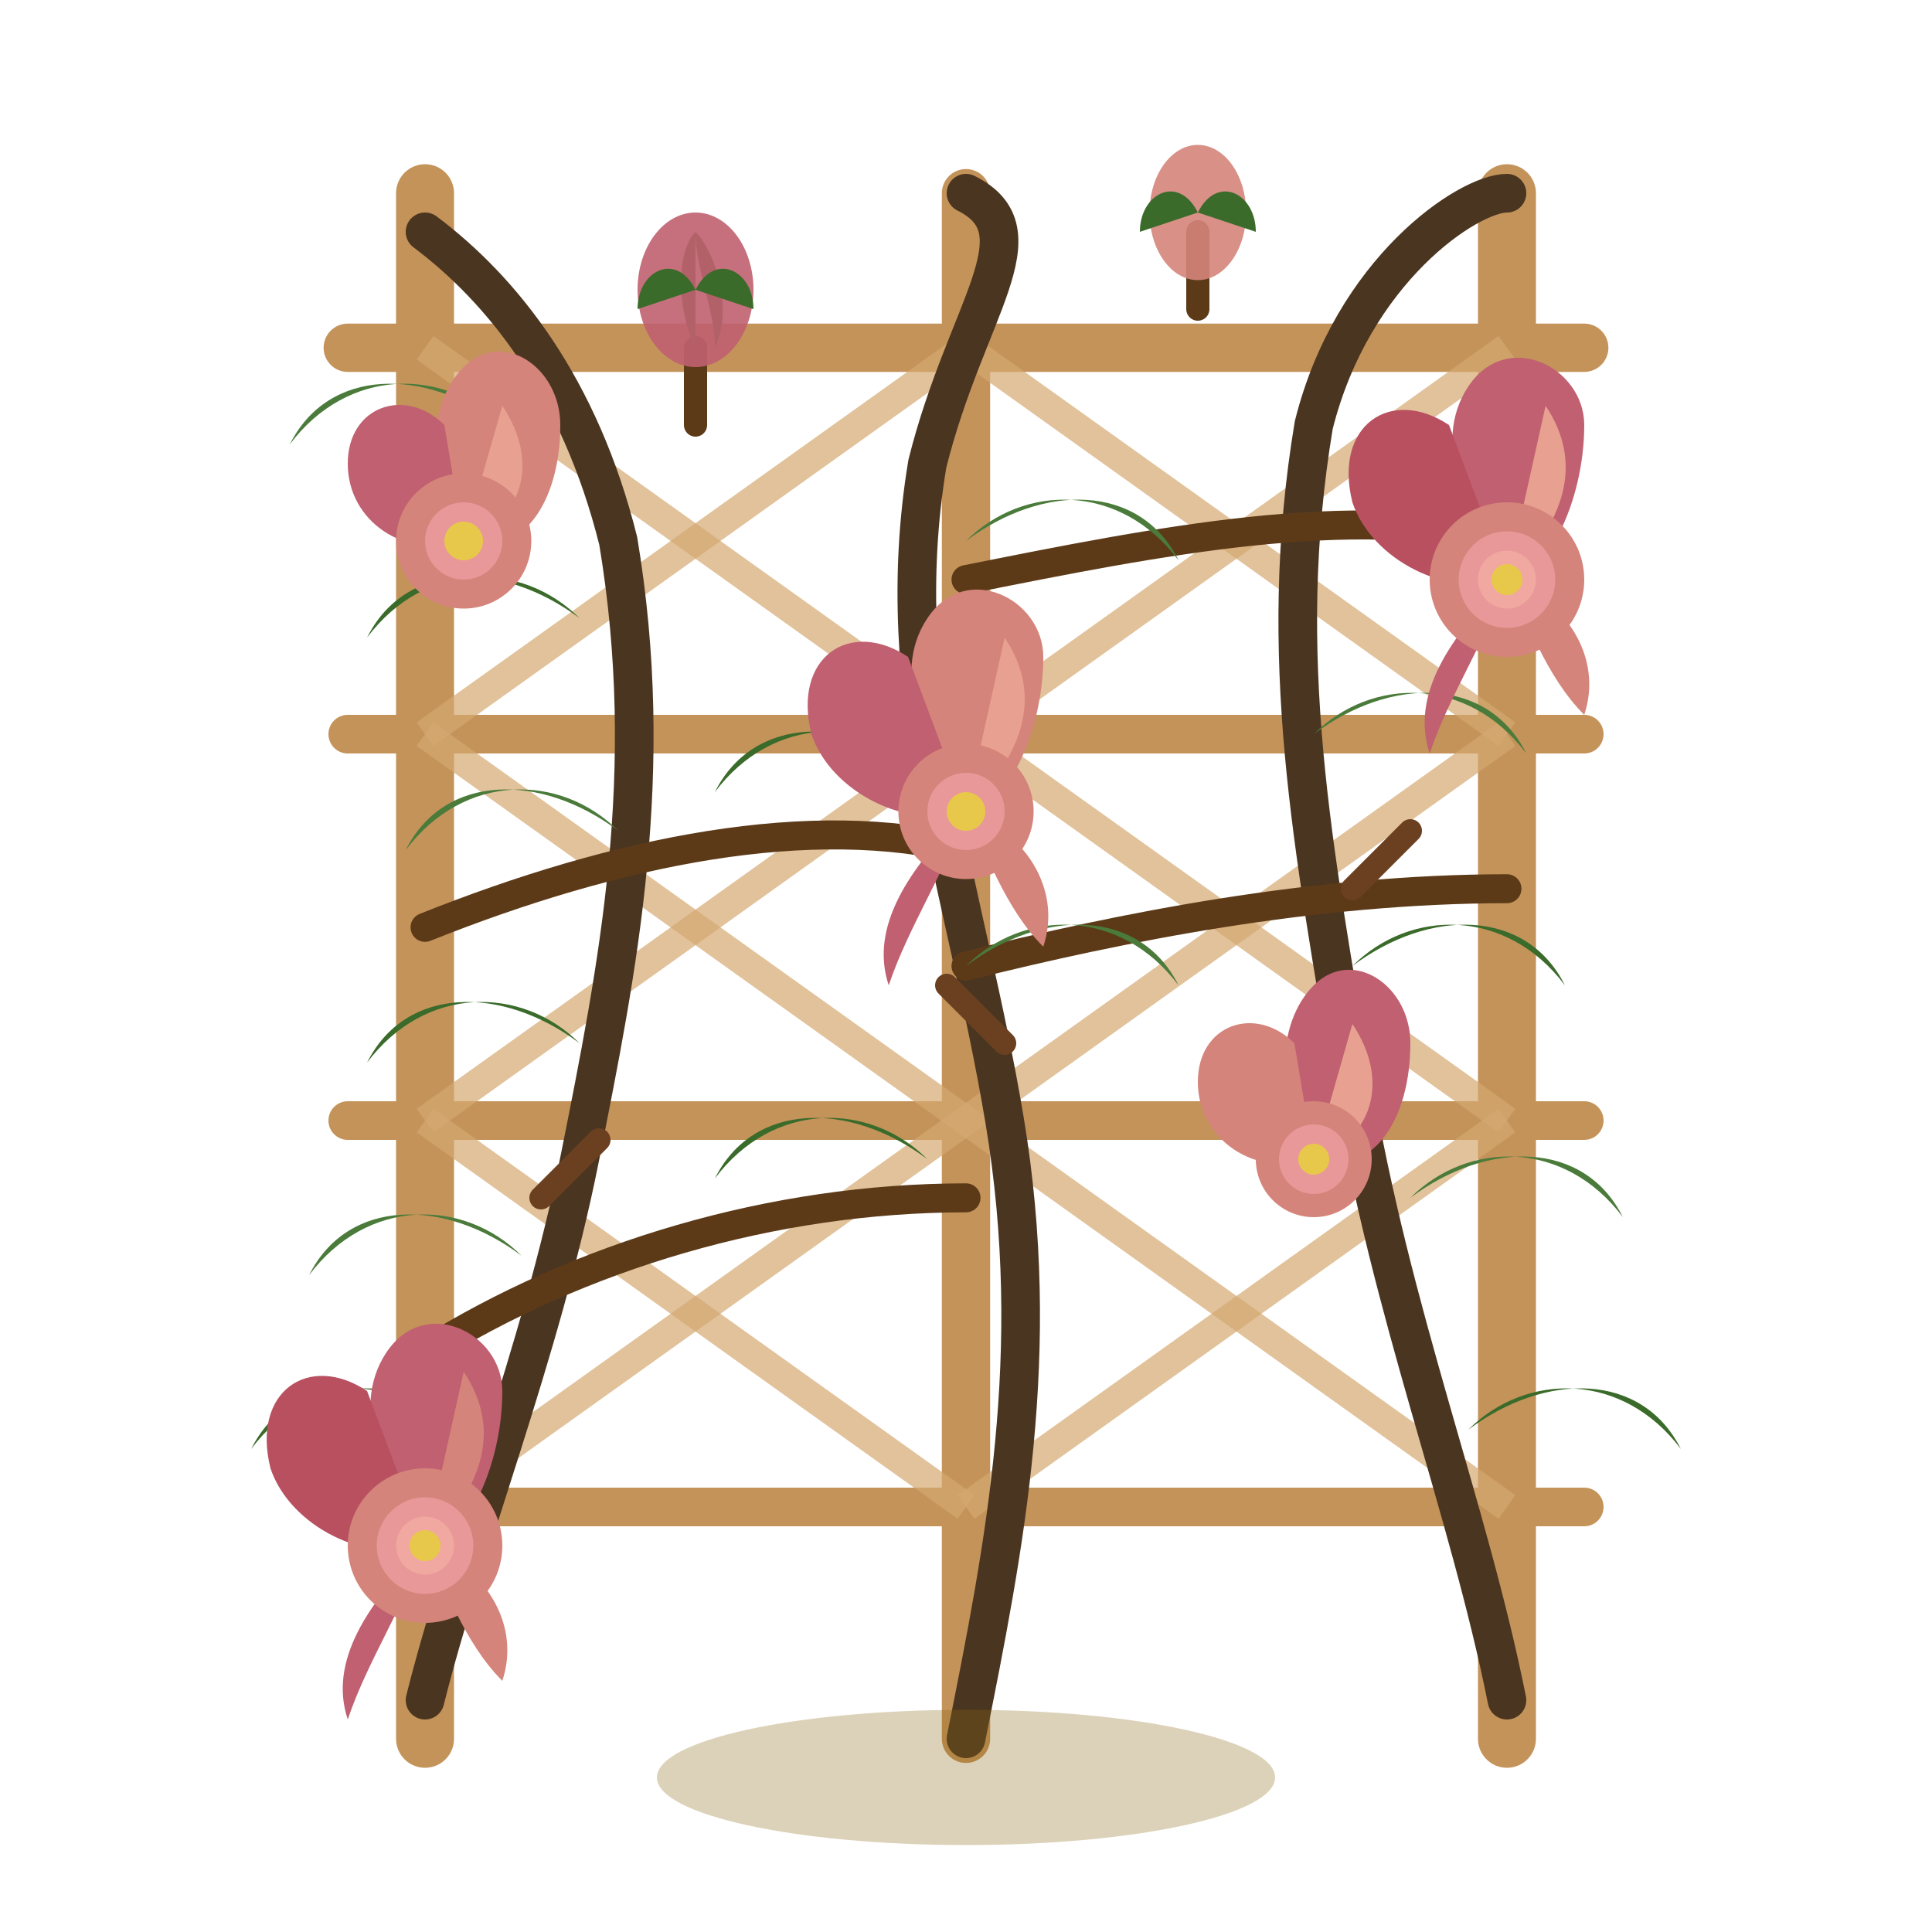
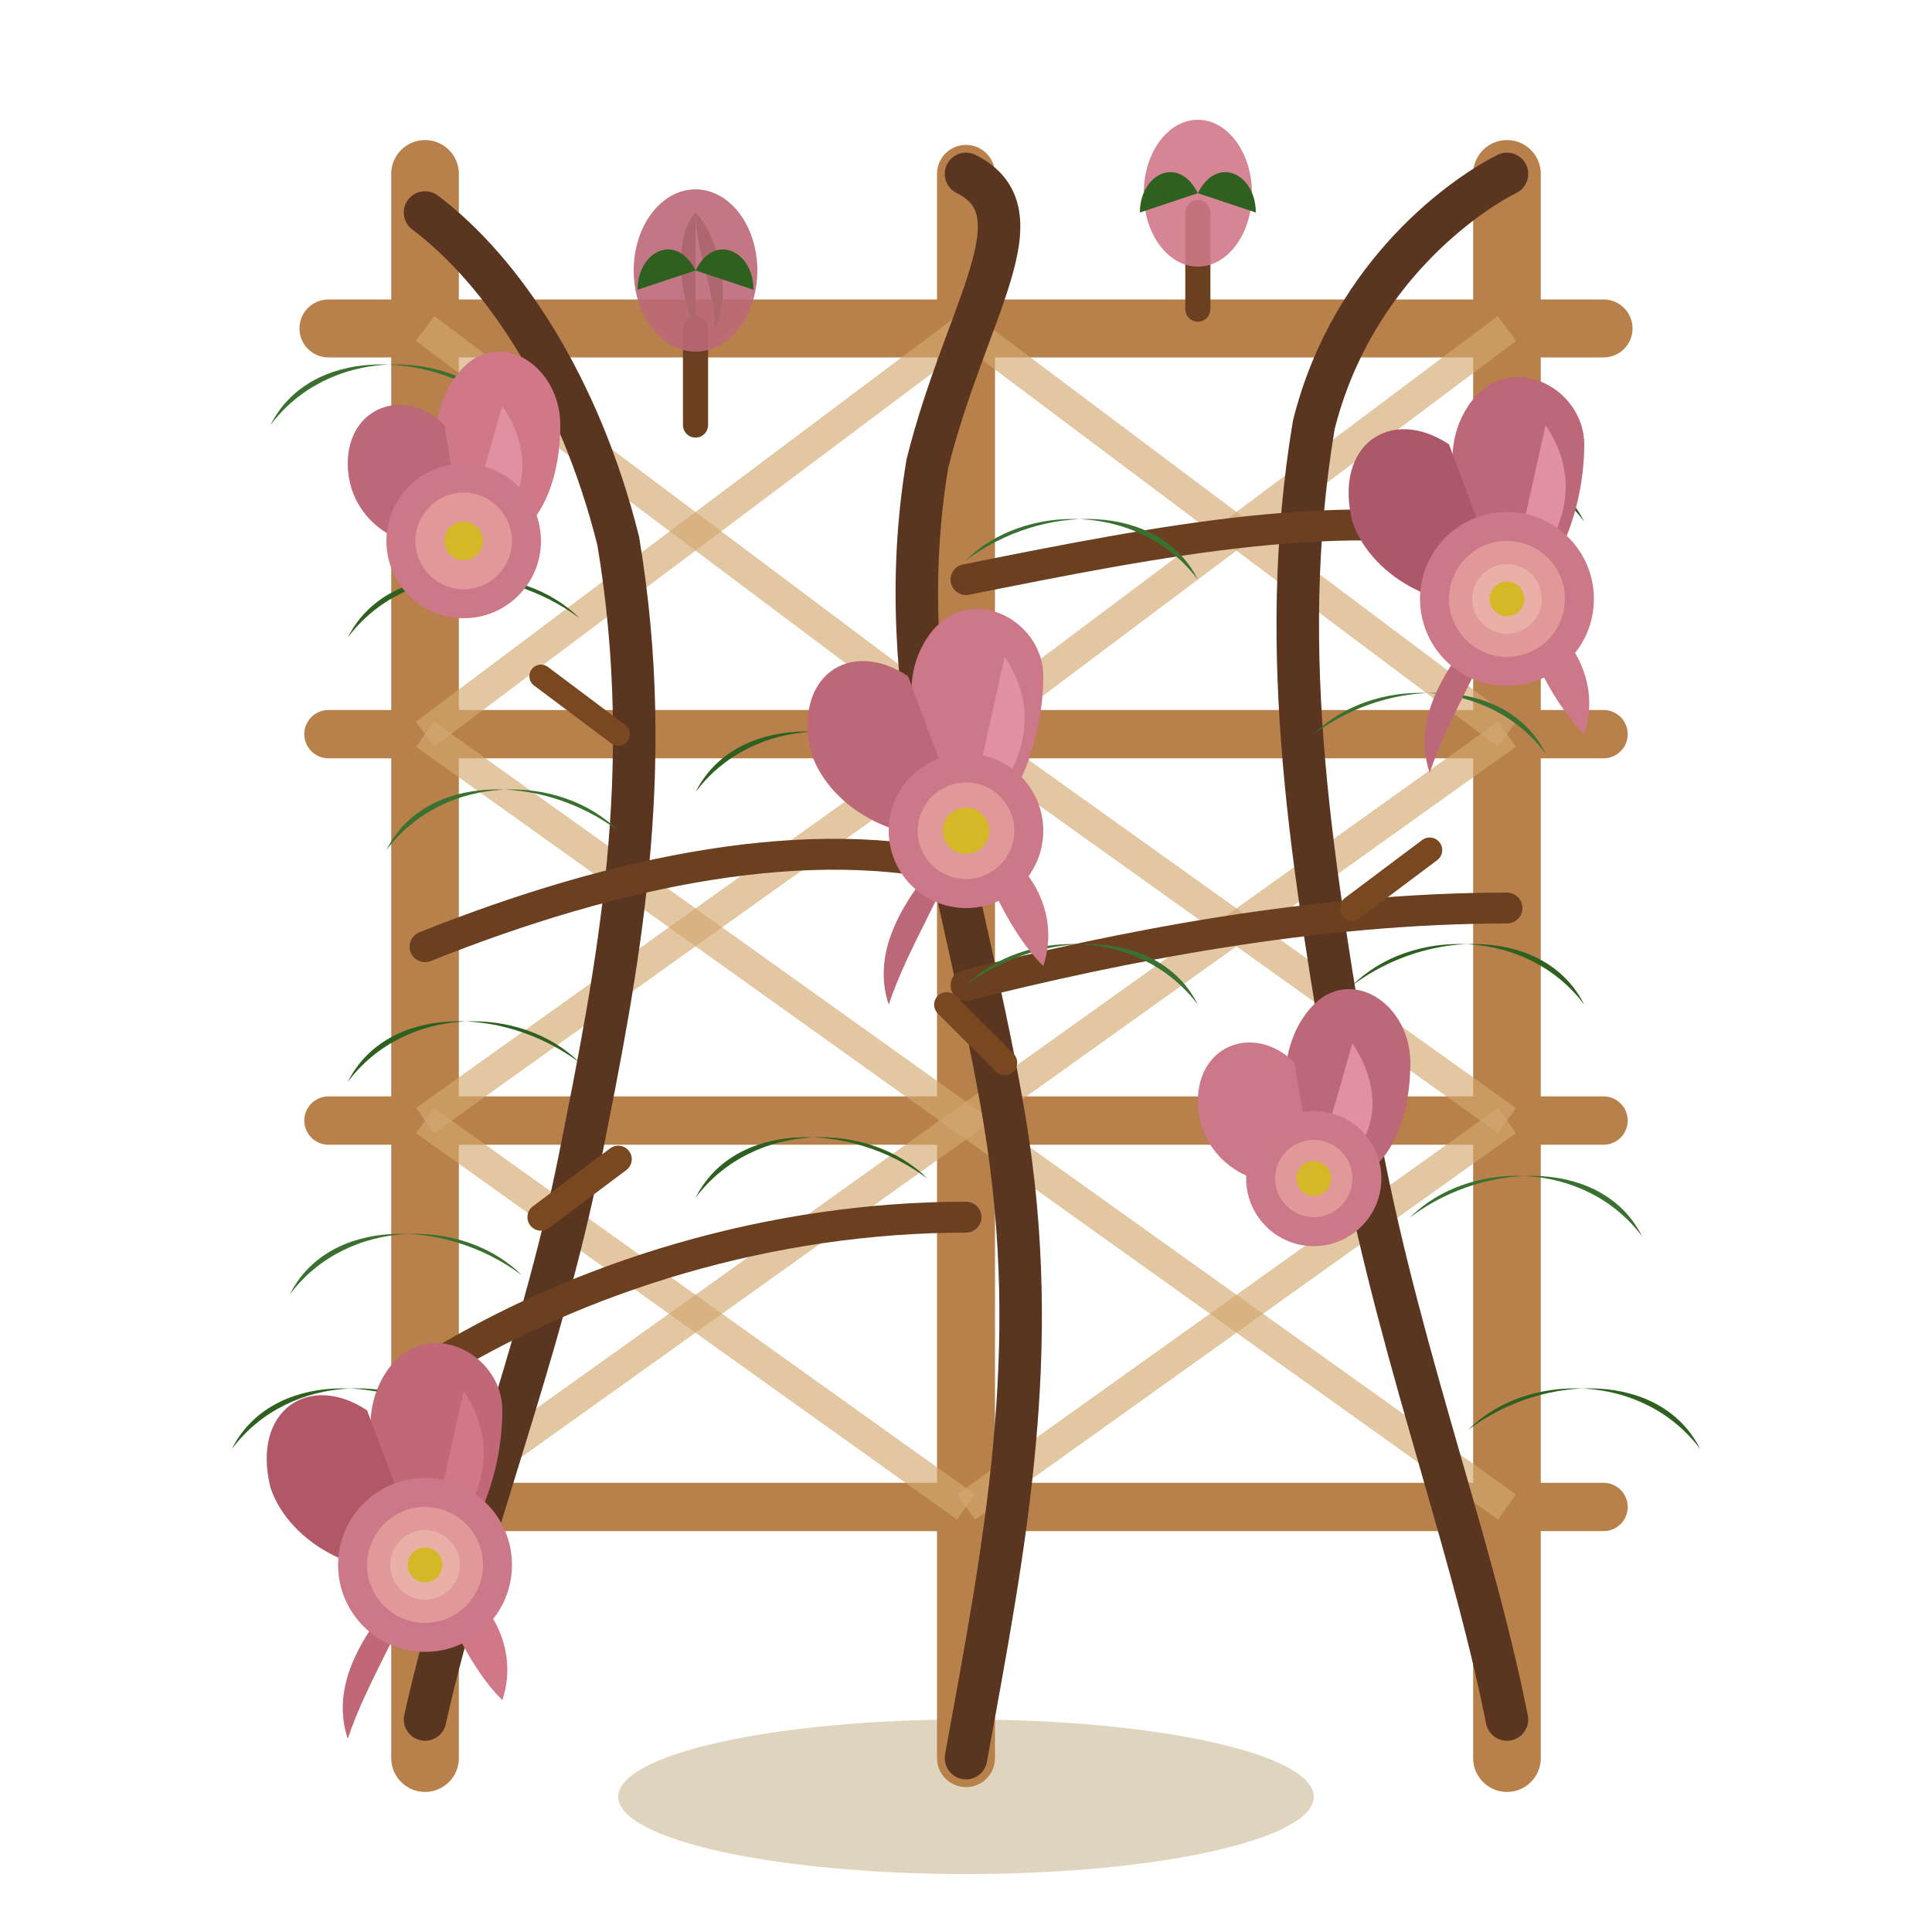
- <svg xmlns="http://www.w3.org/2000/svg" viewBox="0 0 100 100" fill="none">
-   <path d="M22 90 L22 10" stroke="#C4935A" stroke-width="3" stroke-linecap="round" />
-   <path d="M78 90 L78 10" stroke="#C4935A" stroke-width="3" stroke-linecap="round" />
-   <path d="M50 90 L50 10" stroke="#C4935A" stroke-width="2.5" stroke-linecap="round" />
-   <path d="M18 18 L82 18" stroke="#C4935A" stroke-width="2.5" stroke-linecap="round" />
-   <path d="M18 38 L82 38" stroke="#C4935A" stroke-width="2" stroke-linecap="round" />
-   <path d="M18 58 L82 58" stroke="#C4935A" stroke-width="2" stroke-linecap="round" />
-   <path d="M18 78 L82 78" stroke="#C4935A" stroke-width="2" stroke-linecap="round" />
-   <path d="M22 18 L50 38" stroke="#D4A870" stroke-width="1.5" opacity="0.7" />
-   <path d="M50 18 L22 38" stroke="#D4A870" stroke-width="1.5" opacity="0.7" />
-   <path d="M50 18 L78 38" stroke="#D4A870" stroke-width="1.5" opacity="0.7" />
-   <path d="M78 18 L50 38" stroke="#D4A870" stroke-width="1.5" opacity="0.7" />
-   <path d="M22 38 L50 58" stroke="#D4A870" stroke-width="1.5" opacity="0.7" />
-   <path d="M50 38 L22 58" stroke="#D4A870" stroke-width="1.5" opacity="0.7" />
-   <path d="M50 38 L78 58" stroke="#D4A870" stroke-width="1.5" opacity="0.7" />
-   <path d="M78 38 L50 58" stroke="#D4A870" stroke-width="1.5" opacity="0.7" />
-   <path d="M22 58 L50 78" stroke="#D4A870" stroke-width="1.5" opacity="0.7" />
-   <path d="M50 58 L22 78" stroke="#D4A870" stroke-width="1.5" opacity="0.7" />
-   <path d="M50 58 L78 78" stroke="#D4A870" stroke-width="1.5" opacity="0.7" />
-   <path d="M78 58 L50 78" stroke="#D4A870" stroke-width="1.5" opacity="0.7" />
-   <path d="M22 88 C24 80 28 70 30 60 C32 50 34 40 32 28 C30 20 26 15 22 12" stroke="#4A3520" stroke-width="2" stroke-linecap="round" />
-   <path d="M50 90 C52 80 54 70 52 58 C50 46 46 36 48 24 C50 16 54 12 50 10" stroke="#4A3520" stroke-width="2" stroke-linecap="round" />
-   <path d="M78 88 C76 78 72 68 70 56 C68 44 66 34 68 22 C70 14 76 10 78 10" stroke="#4A3520" stroke-width="2" stroke-linecap="round" />
-   <path d="M22 70 C30 65 40 62 50 62" stroke="#5C3A18" stroke-width="1.5" stroke-linecap="round" />
-   <path d="M50 50 C58 48 68 46 78 46" stroke="#5C3A18" stroke-width="1.5" stroke-linecap="round" />
-   <path d="M22 48 C32 44 42 42 50 44" stroke="#5C3A18" stroke-width="1.5" stroke-linecap="round" />
-   <path d="M50 30 C60 28 70 26 78 28" stroke="#5C3A18" stroke-width="1.5" stroke-linecap="round" />
-   <path d="M25 74 L22 71" stroke="#6B4020" stroke-width="1.2" stroke-linecap="round" />
-   <path d="M28 62 L31 59" stroke="#6B4020" stroke-width="1.2" stroke-linecap="round" />
-   <path d="M52 54 L49 51" stroke="#6B4020" stroke-width="1.2" stroke-linecap="round" />
-   <path d="M70 46 L73 43" stroke="#6B4020" stroke-width="1.2" stroke-linecap="round" />
-   <path d="M24 74 C20 71 15 71 13 75 C16 71 21 71 24 74Z" fill="#3A6B2A" />
-   <path d="M27 65 C23 62 18 62 16 66 C19 62 24 62 27 65Z" fill="#4A7B3A" />
-   <path d="M30 54 C26 51 21 51 19 55 C22 51 27 51 30 54Z" fill="#3A6B2A" />
-   <path d="M32 43 C28 40 23 40 21 44 C24 40 29 40 32 43Z" fill="#4A7B3A" />
-   <path d="M30 32 C26 29 21 29 19 33 C22 29 27 29 30 32Z" fill="#3A6B2A" />
-   <path d="M26 22 C22 19 17 19 15 23 C18 19 23 19 26 22Z" fill="#4A7B3A" />
-   <path d="M76 74 C80 71 85 71 87 75 C84 71 79 71 76 74Z" fill="#3A6B2A" />
-   <path d="M73 62 C77 59 82 59 84 63 C81 59 76 59 73 62Z" fill="#4A7B3A" />
-   <path d="M70 50 C74 47 79 47 81 51 C78 47 73 47 70 50Z" fill="#3A6B2A" />
-   <path d="M68 38 C72 35 77 35 79 39 C76 35 71 35 68 38Z" fill="#4A7B3A" />
-   <path d="M70 26 C74 23 79 23 81 27 C78 23 73 23 70 26Z" fill="#3A6B2A" />
-   <path d="M48 60 C44 57 39 57 37 61 C40 57 45 57 48 60Z" fill="#3A6B2A" />
-   <path d="M50 50 C54 47 59 47 61 51 C58 47 53 47 50 50Z" fill="#4A7B3A" />
-   <path d="M48 40 C44 37 39 37 37 41 C40 37 45 37 48 40Z" fill="#3A6B2A" />
-   <path d="M50 28 C54 25 59 25 61 29 C58 25 53 25 50 28Z" fill="#4A7B3A" />
-   <path d="M22 80 C20 77 18 73 20 70 C22 67 26 69 26 72 C26 76 24 80 22 80Z" fill="#C06070" />
-   <path d="M22 80 C19 81 15 79 14 76 C13 72 16 70 19 72Z" fill="#B85060" />
-   <path d="M22 80 C25 81 27 84 26 87 C24 85 23 82 22 80Z" fill="#D4847A" />
-   <path d="M22 80 C19 83 17 86 18 89 C19 86 21 83 22 80Z" fill="#C06070" />
-   <path d="M22 80 C25 77 26 74 24 71Z" fill="#D4847A" />
-   <circle cx="22" cy="80" r="4" fill="#D4847A" />
-   <circle cx="22" cy="80" r="2.5" fill="#E89898" />
-   <circle cx="22" cy="80" r="1.5" fill="#F0A8A0" />
-   <circle cx="22" cy="80" r="0.8" fill="#E8C84A" />
-   <path d="M50 42 C48 39 46 35 48 32 C50 29 54 31 54 34 C54 38 52 42 50 42Z" fill="#D4847A" />
-   <path d="M50 42 C47 43 43 41 42 38 C41 34 44 32 47 34Z" fill="#C06070" />
-   <path d="M50 42 C53 43 55 46 54 49 C52 47 51 44 50 42Z" fill="#D4847A" />
-   <path d="M50 42 C47 45 45 48 46 51 C47 48 49 45 50 42Z" fill="#C06070" />
-   <path d="M50 42 C53 39 54 36 52 33Z" fill="#E8A090" />
-   <circle cx="50" cy="42" r="3.5" fill="#D4847A" />
-   <circle cx="50" cy="42" r="2" fill="#E89898" />
-   <circle cx="50" cy="42" r="1" fill="#E8C84A" />
-   <path d="M78 30 C76 27 74 23 76 20 C78 17 82 19 82 22 C82 26 80 30 78 30Z" fill="#C06070" />
-   <path d="M78 30 C75 31 71 29 70 26 C69 22 72 20 75 22Z" fill="#B85060" />
-   <path d="M78 30 C81 31 83 34 82 37 C80 35 79 32 78 30Z" fill="#D4847A" />
-   <path d="M78 30 C75 33 73 36 74 39 C75 36 77 33 78 30Z" fill="#C06070" />
-   <path d="M78 30 C81 27 82 24 80 21Z" fill="#E8A090" />
-   <circle cx="78" cy="30" r="4" fill="#D4847A" />
-   <circle cx="78" cy="30" r="2.5" fill="#E89898" />
-   <circle cx="78" cy="30" r="1.5" fill="#F0A8A0" />
-   <circle cx="78" cy="30" r="0.8" fill="#E8C84A" />
-   <path d="M24 28 C22 25 22 21 24 19 C26 17 29 19 29 22 C29 26 27 29 24 28Z" fill="#D4847A" />
-   <path d="M24 28 C21 29 18 27 18 24 C18 21 21 20 23 22Z" fill="#C06070" />
-   <path d="M24 28 C27 27 28 24 26 21Z" fill="#E8A090" />
-   <circle cx="24" cy="28" r="3.5" fill="#D4847A" />
-   <circle cx="24" cy="28" r="2" fill="#E89898" />
-   <circle cx="24" cy="28" r="1" fill="#E8C84A" />
-   <path d="M68 60 C66 57 66 53 68 51 C70 49 73 51 73 54 C73 58 71 61 68 60Z" fill="#C06070" />
-   <path d="M68 60 C65 61 62 59 62 56 C62 53 65 52 67 54Z" fill="#D4847A" />
-   <path d="M68 60 C71 59 72 56 70 53Z" fill="#E8A090" />
-   <circle cx="68" cy="60" r="3" fill="#D4847A" />
-   <circle cx="68" cy="60" r="1.8" fill="#E89898" />
-   <circle cx="68" cy="60" r="0.8" fill="#E8C84A" />
-   <path d="M36 22 L36 18" stroke="#5C3A18" stroke-width="1.2" stroke-linecap="round" />
-   <path d="M36 18 C35 16 35 13 36 12 C37 13 38 16 37 18 C37 16 36 14 36 12Z" fill="#3A6B2A" />
-   <ellipse cx="36" cy="15" rx="3" ry="4" fill="#C06070" opacity="0.9" />
-   <path d="M33 16 C33 14 35 13 36 15Z" fill="#3A6B2A" />
-   <path d="M39 16 C39 14 37 13 36 15Z" fill="#3A6B2A" />
-   <path d="M62 16 L62 12" stroke="#5C3A18" stroke-width="1.2" stroke-linecap="round" />
-   <ellipse cx="62" cy="11" rx="2.5" ry="3.5" fill="#D4847A" opacity="0.9" />
-   <path d="M59 12 C59 10 61 9 62 11Z" fill="#3A6B2A" />
-   <path d="M65 12 C65 10 63 9 62 11Z" fill="#3A6B2A" />
-   <ellipse cx="50" cy="92" rx="16" ry="3.5" fill="#8B6914" opacity="0.3" />
+ <svg xmlns="http://www.w3.org/2000/svg" viewBox="0 0 100 100">
+   <ellipse cx="50" cy="93" rx="18" ry="4" fill="#8B6914" opacity="0.28" />
+   <path d="M22 91 L22 9" stroke="#B8804A" stroke-width="3.5" stroke-linecap="round" fill="none" />
+   <path d="M78 91 L78 9" stroke="#B8804A" stroke-width="3.5" stroke-linecap="round" fill="none" />
+   <path d="M50 91 L50 9" stroke="#B8804A" stroke-width="3" stroke-linecap="round" fill="none" />
+   <path d="M17 17 L83 17" stroke="#B8804A" stroke-width="3" stroke-linecap="round" fill="none" />
+   <path d="M17 38 L83 38" stroke="#B8804A" stroke-width="2.5" stroke-linecap="round" fill="none" />
+   <path d="M17 58 L83 58" stroke="#B8804A" stroke-width="2.5" stroke-linecap="round" fill="none" />
+   <path d="M17 78 L83 78" stroke="#B8804A" stroke-width="2.5" stroke-linecap="round" fill="none" />
+   <path d="M22 17 L50 38" stroke="#D4A870" stroke-width="1.6" opacity="0.65" fill="none" />
+   <path d="M50 17 L22 38" stroke="#D4A870" stroke-width="1.6" opacity="0.65" fill="none" />
+   <path d="M50 17 L78 38" stroke="#D4A870" stroke-width="1.6" opacity="0.65" fill="none" />
+   <path d="M78 17 L50 38" stroke="#D4A870" stroke-width="1.6" opacity="0.65" fill="none" />
+   <path d="M22 38 L50 58" stroke="#D4A870" stroke-width="1.6" opacity="0.65" fill="none" />
+   <path d="M50 38 L22 58" stroke="#D4A870" stroke-width="1.6" opacity="0.65" fill="none" />
+   <path d="M50 38 L78 58" stroke="#D4A870" stroke-width="1.6" opacity="0.65" fill="none" />
+   <path d="M78 38 L50 58" stroke="#D4A870" stroke-width="1.6" opacity="0.65" fill="none" />
+   <path d="M22 58 L50 78" stroke="#D4A870" stroke-width="1.6" opacity="0.65" fill="none" />
+   <path d="M50 58 L22 78" stroke="#D4A870" stroke-width="1.6" opacity="0.65" fill="none" />
+   <path d="M50 58 L78 78" stroke="#D4A870" stroke-width="1.6" opacity="0.65" fill="none" />
+   <path d="M78 58 L50 78" stroke="#D4A870" stroke-width="1.6" opacity="0.65" fill="none" />
+   <path d="M22 89 C24 80 28 70 30 60 C32 50 34 40 32 28 C30 20 26 14 22 11" stroke="#5A3520" stroke-width="2.2" stroke-linecap="round" fill="none" />
+   <path d="M50 91 C52 80 54 70 52 58 C50 46 46 36 48 24 C50 16 54 11 50 9" stroke="#5A3520" stroke-width="2.2" stroke-linecap="round" fill="none" />
+   <path d="M78 89 C76 79 72 69 70 57 C68 45 66 34 68 22 C70 14 76 10 78 9" stroke="#5A3520" stroke-width="2.2" stroke-linecap="round" fill="none" />
+   <path d="M22 71 C30 66 40 63 50 63" stroke="#6B4020" stroke-width="1.6" stroke-linecap="round" fill="none" />
+   <path d="M50 51 C58 49 68 47 78 47" stroke="#6B4020" stroke-width="1.6" stroke-linecap="round" fill="none" />
+   <path d="M22 49 C32 45 42 43 50 45" stroke="#6B4020" stroke-width="1.6" stroke-linecap="round" fill="none" />
+   <path d="M50 30 C60 28 70 26 78 28" stroke="#6B4020" stroke-width="1.6" stroke-linecap="round" fill="none" />
+   <path d="M25 75 L21 72" stroke="#7A4820" stroke-width="1.4" stroke-linecap="round" fill="none" />
+   <path d="M28 63 L32 60" stroke="#7A4820" stroke-width="1.4" stroke-linecap="round" fill="none" />
+   <path d="M52 55 L49 52" stroke="#7A4820" stroke-width="1.3" stroke-linecap="round" fill="none" />
+   <path d="M70 47 L74 44" stroke="#7A4820" stroke-width="1.3" stroke-linecap="round" fill="none" />
+   <path d="M32 38 L28 35" stroke="#7A4820" stroke-width="1.2" stroke-linecap="round" fill="none" />
+   <path d="M24 74 C20 71 14 71 12 75 C15 71 21 71 24 74Z" fill="#2E6020" />
+   <path d="M27 66 C23 63 17 63 15 67 C18 63 24 63 27 66Z" fill="#3A7030" />
+   <path d="M30 55 C26 52 20 52 18 56 C21 52 27 52 30 55Z" fill="#2E6020" />
+   <path d="M32 43 C28 40 22 40 20 44 C23 40 29 40 32 43Z" fill="#3A7030" />
+   <path d="M30 32 C26 29 20 29 18 33 C21 29 27 29 30 32Z" fill="#2E6020" />
+   <path d="M26 21 C22 18 16 18 14 22 C17 18 23 18 26 21Z" fill="#3A7030" />
+   <path d="M76 74 C80 71 86 71 88 75 C85 71 79 71 76 74Z" fill="#2E6020" />
+   <path d="M73 63 C77 60 83 60 85 64 C82 60 76 60 73 63Z" fill="#3A7030" />
+   <path d="M70 51 C74 48 80 48 82 52 C79 48 73 48 70 51Z" fill="#2E6020" />
+   <path d="M68 38 C72 35 78 35 80 39 C77 35 71 35 68 38Z" fill="#3A7030" />
+   <path d="M70 26 C74 23 80 23 82 27 C79 23 73 23 70 26Z" fill="#2E6020" />
+   <path d="M48 61 C44 58 38 58 36 62 C39 58 45 58 48 61Z" fill="#2E6020" />
+   <path d="M50 51 C54 48 60 48 62 52 C59 48 53 48 50 51Z" fill="#3A7030" />
+   <path d="M48 40 C44 37 38 37 36 41 C39 37 45 37 48 40Z" fill="#2E6020" />
+   <path d="M50 29 C54 26 60 26 62 30 C59 26 53 26 50 29Z" fill="#3A7030" />
+   <path d="M22 81 C20 78 18 74 20 71 C22 68 26 70 26 73 C26 77 24 81 22 81Z" fill="#C06878" />
+   <path d="M22 81 C19 82 15 80 14 77 C13 73 16 71 19 73Z" fill="#B05868" />
+   <path d="M22 81 C25 82 27 85 26 88 C24 86 23 83 22 81Z" fill="#D07888" />
+   <path d="M22 81 C19 84 17 87 18 90 C19 87 21 84 22 81Z" fill="#C06878" />
+   <path d="M22 81 C25 78 26 75 24 72Z" fill="#D07888" />
+   <circle cx="22" cy="81" r="4.5" fill="#CC7888" />
+   <circle cx="22" cy="81" r="3" fill="#E09898" />
+   <circle cx="22" cy="81" r="1.8" fill="#EAB0A8" />
+   <circle cx="22" cy="81" r="0.9" fill="#D4B828" />
+   <path d="M50 43 C48 40 46 36 48 33 C50 30 54 32 54 35 C54 39 52 43 50 43Z" fill="#CC7888" />
+   <path d="M50 43 C47 44 43 42 42 39 C41 35 44 33 47 35Z" fill="#BC6878" />
+   <path d="M50 43 C53 44 55 47 54 50 C52 48 51 45 50 43Z" fill="#CC7888" />
+   <path d="M50 43 C47 46 45 49 46 52 C47 49 49 46 50 43Z" fill="#BC6878" />
+   <path d="M50 43 C53 40 54 37 52 34Z" fill="#E090A0" />
+   <circle cx="50" cy="43" r="4" fill="#CC7888" />
+   <circle cx="50" cy="43" r="2.5" fill="#E09898" />
+   <circle cx="50" cy="43" r="1.2" fill="#D4B828" />
+   <path d="M78 31 C76 28 74 24 76 21 C78 18 82 20 82 23 C82 27 80 31 78 31Z" fill="#BC6878" />
+   <path d="M78 31 C75 32 71 30 70 27 C69 23 72 21 75 23Z" fill="#AC5868" />
+   <path d="M78 31 C81 32 83 35 82 38 C80 36 79 33 78 31Z" fill="#CC7888" />
+   <path d="M78 31 C75 34 73 37 74 40 C75 37 77 34 78 31Z" fill="#BC6878" />
+   <path d="M78 31 C81 28 82 25 80 22Z" fill="#E090A0" />
+   <circle cx="78" cy="31" r="4.5" fill="#CC7888" />
+   <circle cx="78" cy="31" r="3" fill="#E09898" />
+   <circle cx="78" cy="31" r="1.8" fill="#EAB0A8" />
+   <circle cx="78" cy="31" r="0.9" fill="#D4B828" />
+   <path d="M24 28 C22 25 22 21 24 19 C26 17 29 19 29 22 C29 26 27 29 24 28Z" fill="#D07888" />
+   <path d="M24 28 C21 29 18 27 18 24 C18 21 21 20 23 22Z" fill="#BC6878" />
+   <path d="M24 28 C27 27 28 24 26 21Z" fill="#E090A0" />
+   <circle cx="24" cy="28" r="4" fill="#CC7888" />
+   <circle cx="24" cy="28" r="2.5" fill="#E09898" />
+   <circle cx="24" cy="28" r="1" fill="#D4B828" />
+   <path d="M68 61 C66 58 66 54 68 52 C70 50 73 52 73 55 C73 59 71 62 68 61Z" fill="#BC6878" />
+   <path d="M68 61 C65 62 62 60 62 57 C62 54 65 53 67 55Z" fill="#CC7888" />
+   <path d="M68 61 C71 60 72 57 70 54Z" fill="#E090A0" />
+   <circle cx="68" cy="61" r="3.5" fill="#CC7888" />
+   <circle cx="68" cy="61" r="2" fill="#E09898" />
+   <circle cx="68" cy="61" r="0.9" fill="#D4B828" />
+   <path d="M36 22 L36 17" stroke="#6B4020" stroke-width="1.3" stroke-linecap="round" fill="none" />
+   <path d="M36 17 C35 15 35 12 36 11 C37 12 38 15 37 17 C37 15 36 13 36 11Z" fill="#2E6020" />
+   <ellipse cx="36" cy="14" rx="3.2" ry="4.2" fill="#BC6878" opacity="0.9" />
+   <path d="M33 15 C33 13 35 12 36 14Z" fill="#2E6020" />
+   <path d="M39 15 C39 13 37 12 36 14Z" fill="#2E6020" />
+   <path d="M62 16 L62 11" stroke="#6B4020" stroke-width="1.3" stroke-linecap="round" fill="none" />
+   <ellipse cx="62" cy="10" rx="2.8" ry="3.8" fill="#D07888" opacity="0.9" />
+   <path d="M59 11 C59 9 61 8 62 10Z" fill="#2E6020" />
+   <path d="M65 11 C65 9 63 8 62 10Z" fill="#2E6020" />
</svg>
